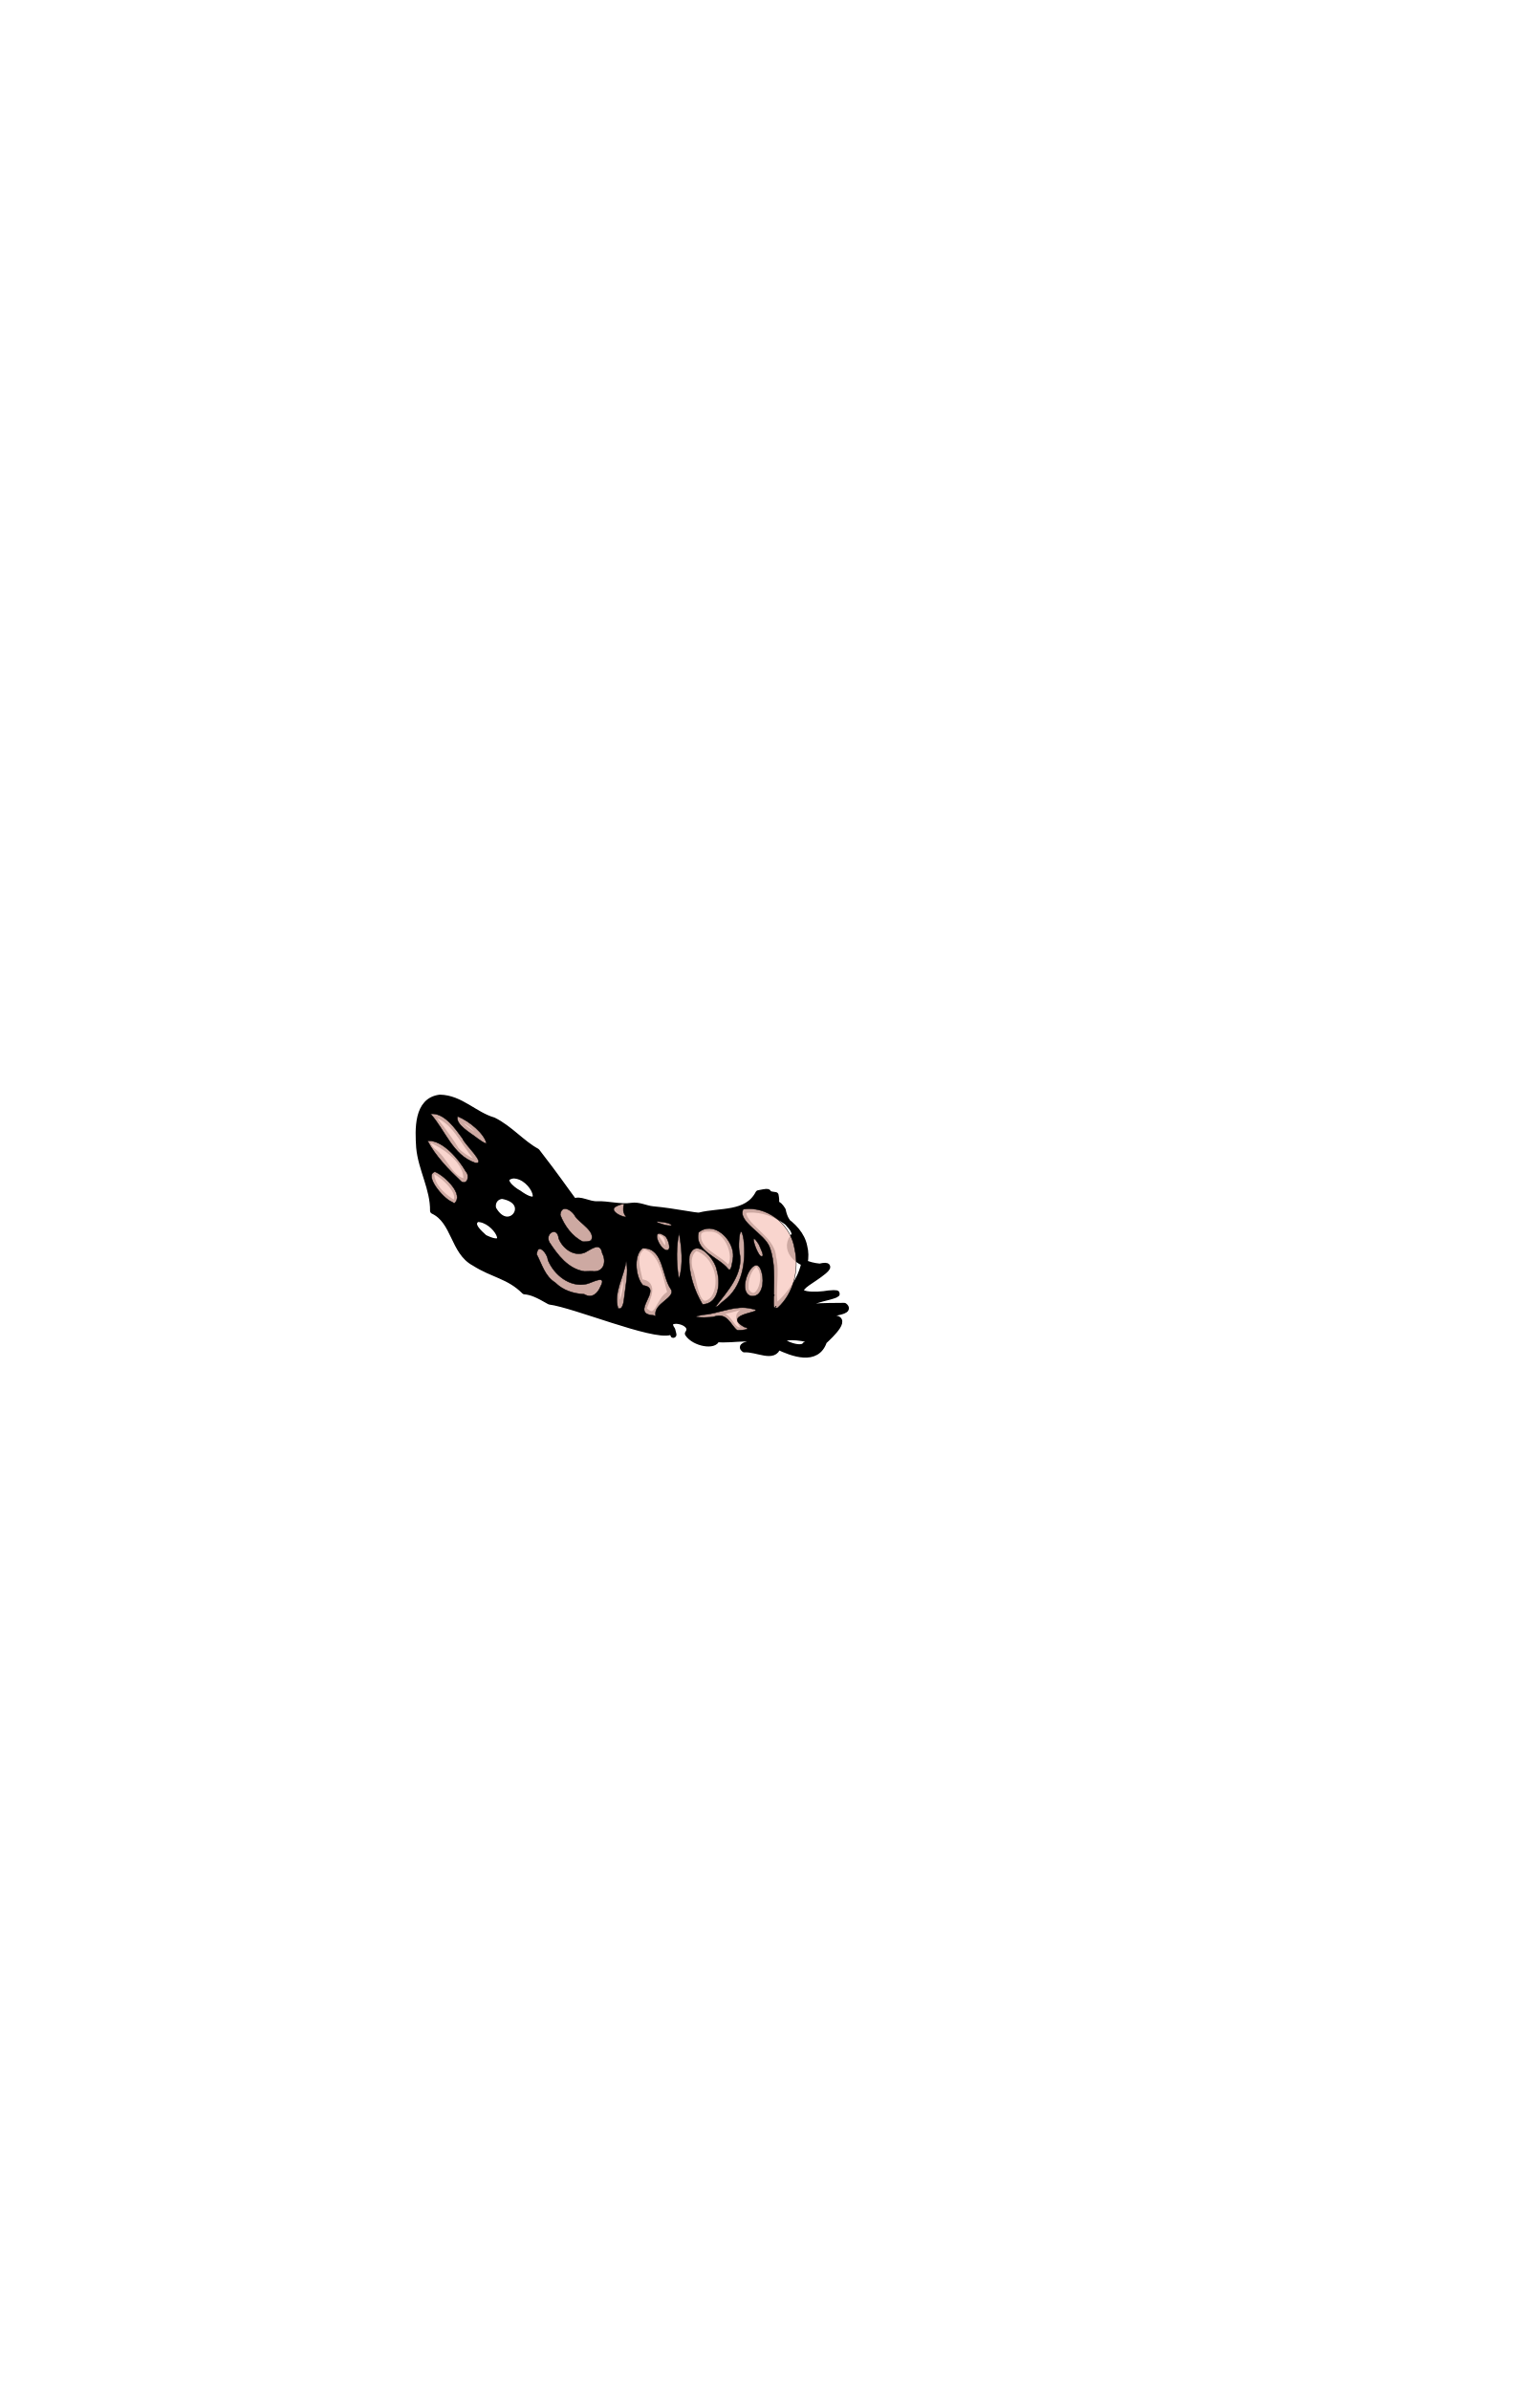
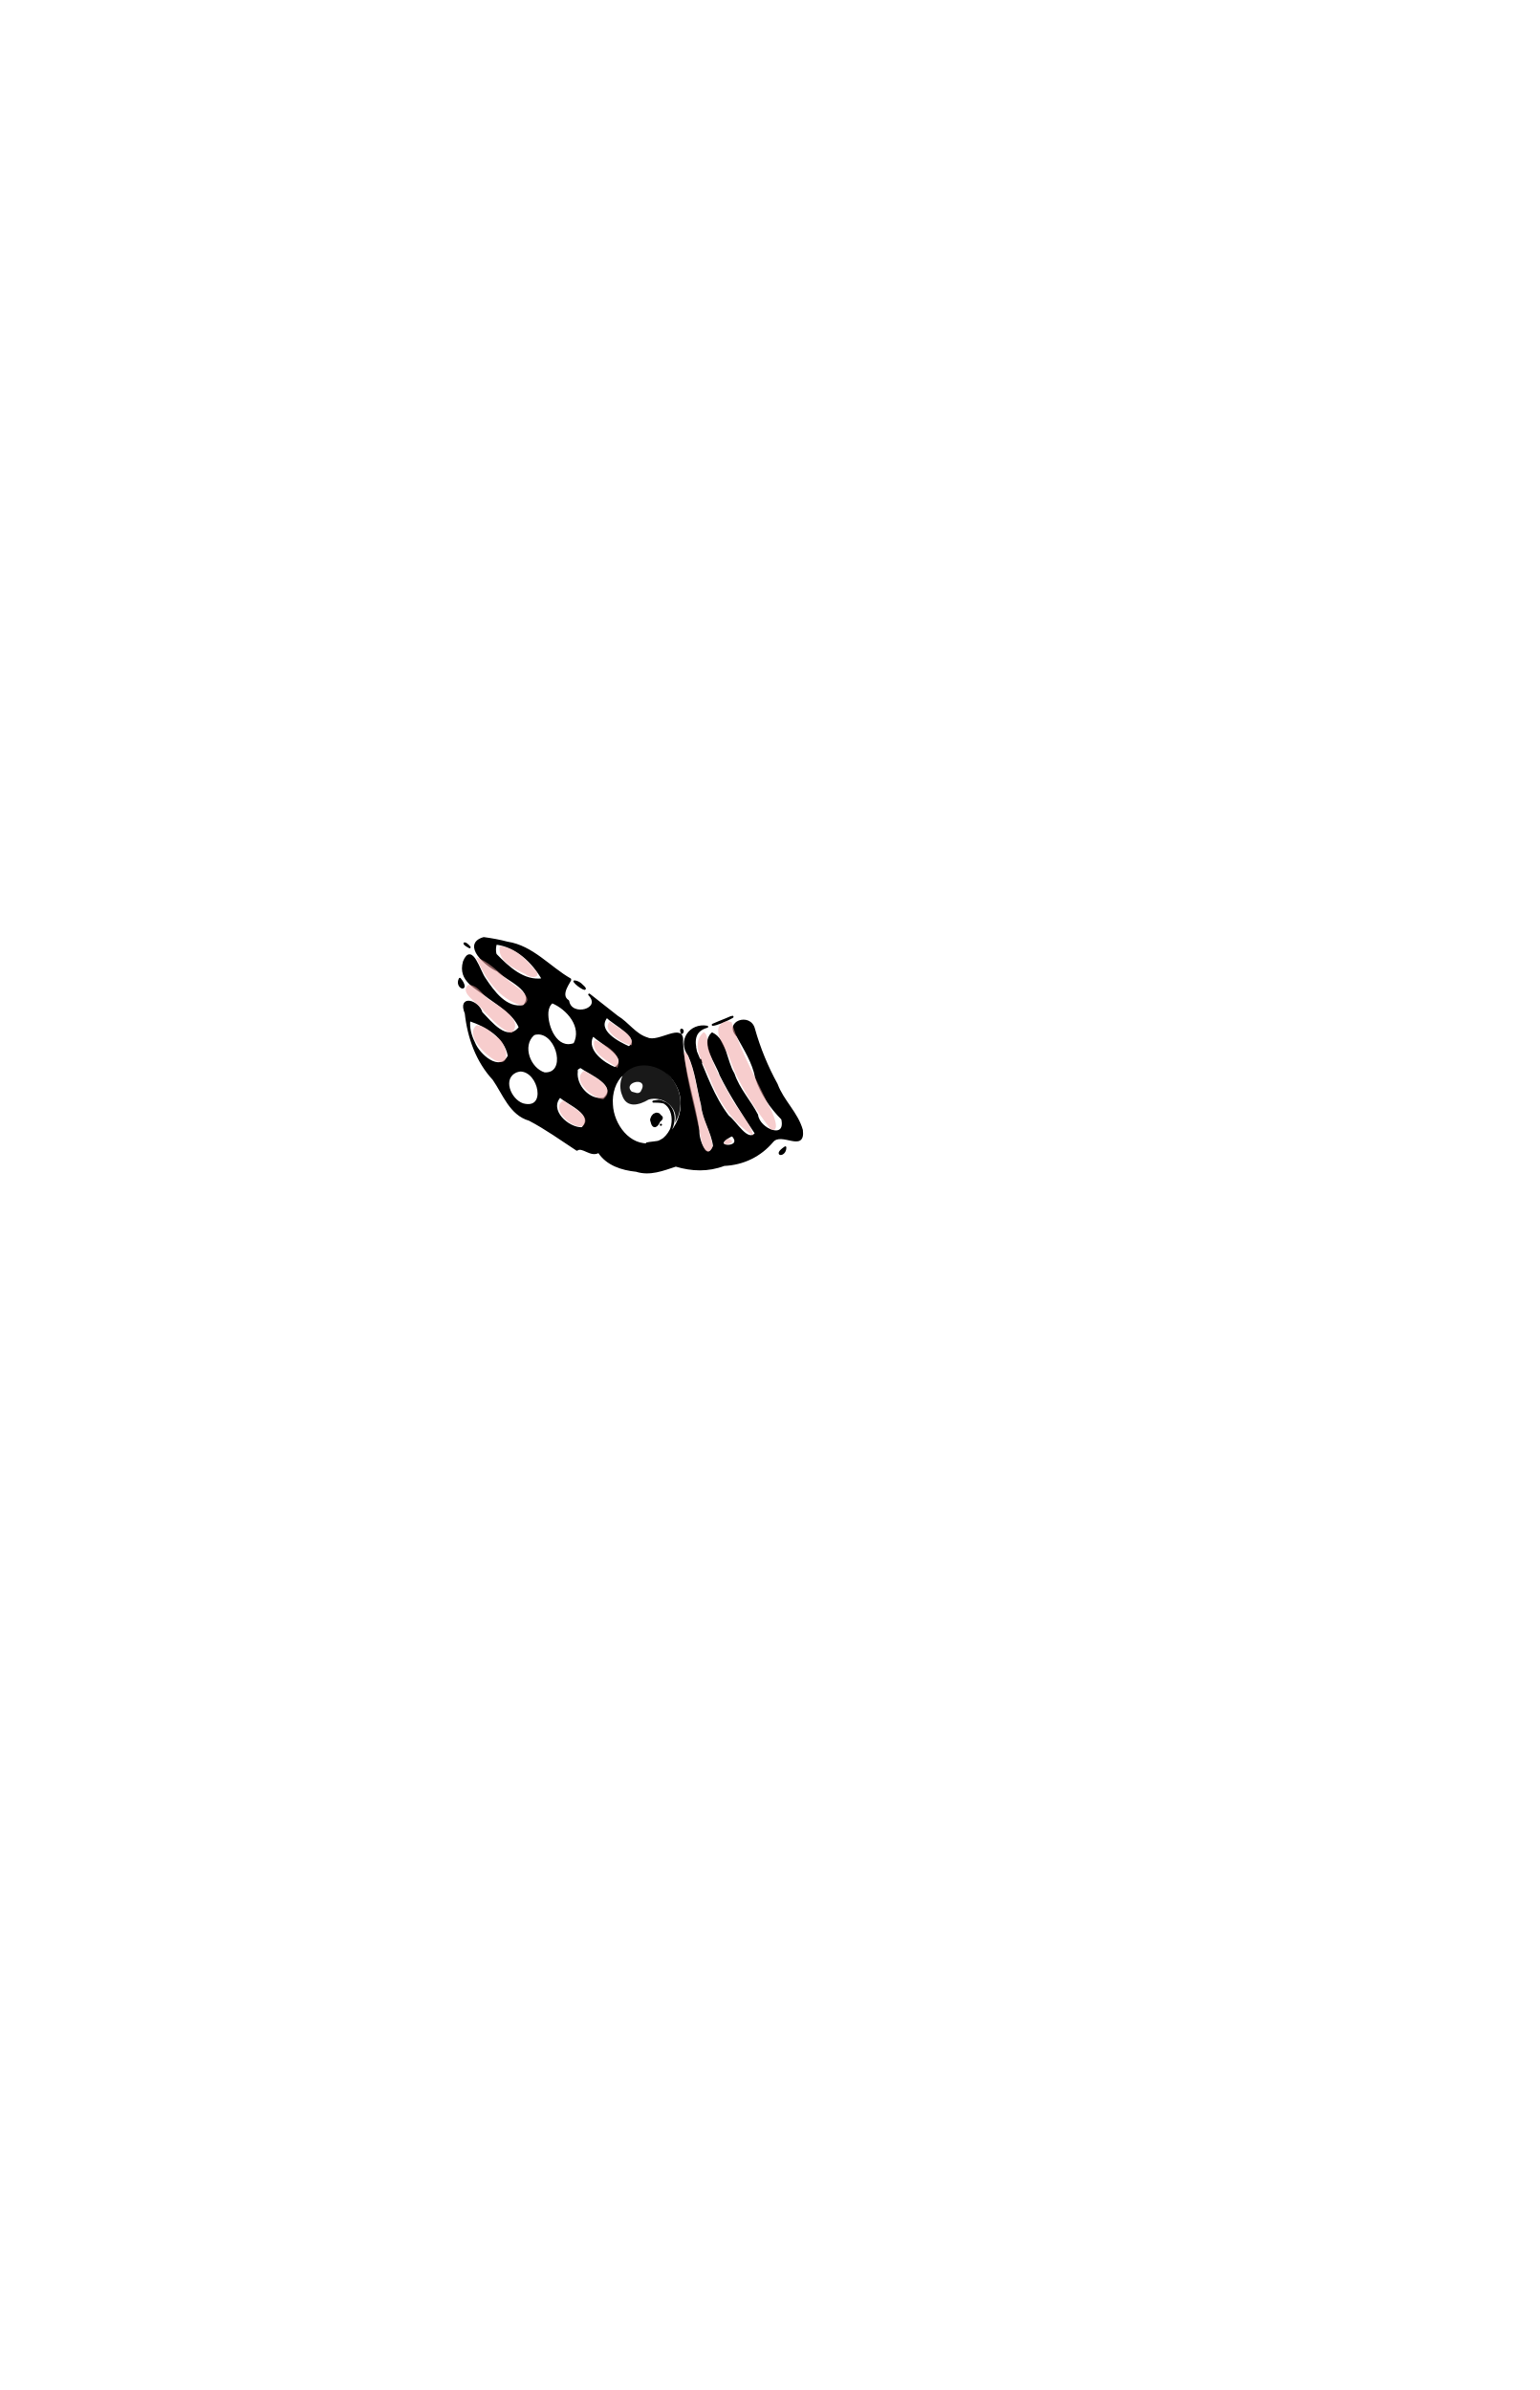
<svg xmlns="http://www.w3.org/2000/svg" xml:space="preserve" width="257.082" height="399.121" version="1.1" id="svg2">
  <defs id="defs2" />
-   <path d="m 73.477,183.335 c -3.87,0.459 -3.638,5.355 -3.444,8.287 0.332,3.62 2.368,6.884 2.32,10.57 3.618,1.693 3.366,6.846 6.877,8.696 3.144,2.006 5.788,2.137 8.38,4.732 1.127,0.086 2.178,0.535 4.196,1.71 4.127,0.525 17.247,5.998 20.107,5.085 -0.22,-2.13 1.002,2.174 0.327,-0.351 -1.889,-2.6 4.238,-1.525 2.67,0.642 1.106,1.655 4.527,2.2 4.766,0.894 3.012,0.29 6.3,-0.846 9.066,0.828 -1.125,-0.273 -5.71,-0.066 -4.424,0.885 2.12,-0.136 4.996,1.736 5.572,-0.484 2.478,1.18 6.502,2.71 7.694,-0.855 1.142,-1.053 4.55,-4.27 0.962,-3.705 -4.151,-1.034 4.282,-0.8 2.44,-2.168 -3.438,0.04 -6.972,-0.073 -10.226,1.2 1.264,-1.33 4.458,-1.793 6.541,-2.47 1.408,-0.325 4.025,-1.063 1.074,-0.799 -1.753,0.333 -6.91,0.554 -3.542,-1.822 1.033,-0.723 5.397,-3.426 2.07,-2.66 -4.056,-0.369 -6.261,-3.09 -4.124,-5.355 -0.335,-1.82 -1.532,-1.418 -2.086,-4.116 -1.738,-2.728 -1.226,1.569 -0.374,-0.1 -1.625,-1.36 -0.358,0.074 -0.814,-2.372 -2.34,-0.24 -0.022,-0.872 -2.82,-0.316 -1.902,3.683 -6.519,2.855 -9.856,3.723 -0.541,0.127 -3.973,-0.684 -7.805,-1.042 -1.213,-0.113 -2.297,-0.771 -3.56,-0.576 -1.843,0.284 -3.988,-0.34 -5.71,-0.262 -1.476,0.067 -2.993,-1.046 -3.882,-0.42 -2.079,-2.802 -2.638,-3.747 -6.237,-8.408 -2.46,-1.333 -4.509,-3.832 -7.234,-5.182 -3.154,-0.913 -5.515,-3.73 -8.924,-3.788 m -1.171,2.615 c 3.613,0.863 4.995,4.767 7.238,7.312 1.058,2.192 -3.2,-0.554 -3.541,-1.458 -1.083,-1.803 -3.603,-5.064 -4.23,-5.724 z m 3.943,0.568 c 1.839,0.202 5.122,3.443 4.557,4.163 -1.548,-1.296 -3.918,-2.069 -4.557,-4.163 m -4.787,3.582 c 2.893,1.095 6.922,3.986 6.418,7.261 -2.76,-0.134 -3.513,-3.832 -5.74,-5.212 -0.45,-0.554 -1.013,-1.291 -0.678,-2.05 m 0.574,5.149 c 2.08,0.83 5.692,4.232 3.838,5.77 -1.978,-1.184 -4.268,-3.21 -3.838,-5.77 m 13.633,1.019 c 3.686,-0.039 5.946,6.646 0.932,2.997 -1.102,-0.57 -3.474,-2.536 -0.932,-2.997 m -1.811,3.409 c 5.553,0.971 1.175,6.945 -1.501,2.227 -0.266,-0.857 0.124,-2.072 1.501,-2.227 M 124.418,202.046 c 3.92,-0.627 9.167,2.364 9.872,6.112 0.948,3.58 -1.876,7.855 -4.795,10.212 -0.706,-2.768 0.291,-5.68 -0.416,-8.47 -0.143,-3.26 -5.51,-5.237 -4.93,-7.833 l 0.269,-0.022 m -44.722,1.49 c 3.183,-0.054 6.2,5.672 1.184,3.165 -0.801,-0.753 -2.676,-2.27 -1.184,-3.165 M 118.42,205.146 c 3.393,-0.3 5.218,5.731 3.121,6.706 -1.61,-1.947 -5.407,-2.868 -4.957,-5.918 0.295,-0.715 1.164,-0.848 1.836,-0.788 m 5.295,0.147 c 1.104,2.938 0.673,6.362 -0.49,9.208 -0.646,1.48 -4.074,4.359 -3.979,3.97 2.173,-2.718 5.083,-5.784 4.223,-9.57 -0.083,-1.203 -0.119,-2.443 0.246,-3.608 m -10.363,0.146 c 0.517,2.317 0.836,6.794 -0.015,7.828 -0.5,-2.555 -0.28,-5.264 0.015,-7.828 m -3.594,0.362 c 2.639,-0.592 2.244,5.217 0.306,1.611 -0.255,-0.42 -1.002,-1.253 -0.306,-1.611 m 15.85,0.693 c 1.668,0.277 2.495,5.825 0.869,2.37 -0.36,-0.756 -0.893,-1.498 -0.87,-2.371 m -18.075,1.596 c 3.375,0.691 3.796,6.027 4.525,7.92 -2.273,0.959 -1.986,5.246 -4.627,2.653 0.402,-1.486 2.284,-4.406 -0.582,-4.533 -0.295,-1.91 -1.547,-4.835 0.685,-6.041 m 8.697,0.252 c 3.39,0.934 4.856,5.724 2.984,8.556 -3.047,3.11 -3.239,-3.151 -4.076,-4.982 -0.284,-1.262 -0.194,-2.882 1.092,-3.574 m -11.607,1.37 c -0.03,2.856 0.385,6.39 -1.236,8.751 -1.41,-2.633 1.062,-5.897 1.236,-8.75 m 21.688,1.172 c 2.568,1.421 0.44,7.931 -1.798,4.635 -0.2,-1.675 0.313,-3.67 1.798,-4.635 m -2.856,7.372 c 1.07,-0.016 4.968,0.76 1.77,0.915 -3.422,-0.388 -0.776,2.636 -0.708,2.869 -2.846,1.083 -2.246,-3.273 -5.285,-2.16 -1.114,0.282 -5.002,0.167 -1.988,-0.292 2.079,-0.397 4.194,-0.664 6.21,-1.332 m -7.543,4.132 c 2.538,0.043 8.11,0.214 8.7,0.524 -2.906,-0.048 -5.808,-0.243 -8.7,-0.524 m 15.7,0.938 c 1.238,-0.255 6.329,0.57 2.88,1.293 -0.855,1.415 -6.466,-1.409 -2.881,-1.293" style="display:inline;fill:#000000;fill-opacity:1;fill-rule:evenodd;stroke:#000000;stroke-width:1.061;stroke-linecap:round;stroke-linejoin:round;stroke-dasharray:none;stroke-opacity:1" id="path1" />
-   <path d="m 72.32,186.002 c -0.138,-0.005 -0.276,-2e-4 -0.414,0.014 2.453,2.71 3.673,6.883 7.442,8.168 2.021,0.336 -1.86,-3.198 -2.098,-4.047 -1.183,-1.638 -2.879,-4.046 -4.93,-4.135 m 4.112,0.428 c -0.445,1.365 2.21,2.784 3.31,3.675 0.49,0.313 0.938,0.722 1.508,0.885 -0.312,-1.655 -2.881,-3.786 -4.818,-4.56 m -4.803,4.08 c -0.075,6.7e-4 -0.149,0.004 -0.223,0.011 1.318,2.525 3.54,4.818 5.633,6.79 1.096,0.614 1.406,-1.06 0.768,-1.65 -1.237,-2.199 -3.868,-5.172 -6.178,-5.151 m 1.02,5.172 c -1.875,0.527 1.274,4.387 2.787,5.017 l 0.437,0.256 c 1.69,-1.403 -1.495,-4.536 -3.225,-5.273 m 31.548,5.337 c -0.096,0.014 -0.192,0.034 -0.285,0.062 -0.879,0.224 -1.414,0.554 -1.414,0.873 0,0.426 0.781,0.987 1.709,1.227 0.213,0.055 0.329,0.075 0.36,0.06 h 10e-4 v -0.002 h 0.002 l 0.002,-0.002 v -0.002 l 0.002,-0.002 v -0.004 c -0.029,-0.052 -0.063,-0.102 -0.101,-0.148 -0.141,-0.187 -0.246,-0.398 -0.31,-0.623 -0.055,-0.178 -0.06,-0.226 -0.06,-0.559 0,-0.371 0.007,-0.411 0.132,-0.834 0.004,-0.012 0.005,-0.022 0.004,-0.03 v -0.001 l -0.002,-0.002 v -0.004 h -0.002 v -0.002 l -0.002,-0.002 h -0.002 l -0.002,-0.002 c -0.01,-0.003 -0.021,-0.004 -0.032,-0.004 z m -9.812,0.841 c -0.41,-0.009 -0.746,0.268 -0.813,1.024 0.672,1.778 1.995,3.61 3.768,4.469 0.467,0.01 0.96,0.007 1.389,-0.21 0.8,-1.479 -1.838,-2.818 -2.665,-4.019 -0.318,-0.627 -1.08,-1.25 -1.68,-1.264 m 30.506,0.006 c -0.253,0.008 -0.508,0.031 -0.764,0.069 -1.012,2.098 3.602,4.055 4.416,6.367 0.95,2.546 0.705,5.287 0.695,7.98 0.009,-0.033 0.024,-0.063 0.043,-0.091 l 0.002,-0.002 h 0.002 l 0.002,-0.002 h 0.008 v 0.002 h 0.002 l 0.002,0.002 v 0.002 c 0.025,0.03 0.025,0.178 0,0.209 l -0.002,0.002 h -0.002 v 0.002 h -0.008 l -0.002,-0.002 h -0.002 l -0.002,-0.002 -0.002,-0.002 c -0.018,-0.027 -0.031,-0.057 -0.039,-0.088 -0.002,0.618 -0.046,1.245 0.002,1.853 0.075,0.29 0.425,0.296 0.653,0.227 2.649,-2.402 3.604,-6.368 2.822,-9.813 -0.566,-3.76 -4.021,-6.84 -7.826,-6.713 m 4.35,14.446 -0.003,-0.03 -0.004,0.014 z m -19.43,-12.313 c -0.024,-0.002 -0.047,-1.1e-4 -0.07,0.006 h -0.003 l -0.002,0.002 -0.002,0.002 -0.002,0.002 -0.002,0.002 -0.002,0.002 -0.002,0.006 c -0.002,0.016 -0.002,0.031 0,0.047 0.006,0.064 0.019,0.074 0.184,0.135 0.665,0.243 1.204,0.394 1.6,0.449 0.117,0.016 0.302,0.027 0.412,0.025 0.061,0.004 0.123,-6.6e-4 0.183,-0.013 l 0.006,-0.004 0.008,-0.008 c 0.003,-0.009 0.006,-0.022 0.008,-0.038 0.02,-0.17 -0.476,-0.37 -1.22,-0.492 -0.34,-0.056 -0.936,-0.123 -1.096,-0.123 m 8.71,1.162 c -0.62,-0.026 -1.249,0.159 -1.835,0.621 -0.792,3.074 3.305,4.133 4.884,6.082 0.594,0.78 0.74,-1.297 0.819,-1.566 0.434,-2.28 -1.654,-5.044 -3.868,-5.137 m 5.247,0.537 c -0.325,0.03 -0.477,2.594 -0.27,3.408 0.783,3.617 -2.009,6.492 -4.008,9.131 0.44,0.017 0.922,-0.71 1.324,-0.963 3.222,-2.332 3.803,-6.625 3.381,-10.302 -0.16,-0.936 -0.305,-1.285 -0.427,-1.274 m -31.248,0.012 c -0.605,-0.02 -1.256,0.787 -0.778,1.723 1.39,2.12 3.146,4.482 5.848,4.882 0.422,-0.02 0.845,-0.007 1.267,-0.027 1.97,0.285 2.49,-1.559 1.72,-3.017 -0.327,-1.936 -1.81,-0.644 -2.858,-0.116 -1.849,0.788 -3.771,-0.66 -4.418,-2.365 -0.074,-0.76 -0.419,-1.068 -0.781,-1.08 m 20.902,0.184 c -0.473,2.078 -0.474,4.924 -0.106,7.238 0.033,0.052 0.01,0.185 0.047,0.23 l 0.008,0.008 c 0.016,0.011 0.04,0.009 0.073,-0.006 0.703,-2.335 0.376,-5.031 -0.022,-7.47 z m -3.322,0.1 c -0.948,-0.013 0.017,2.331 1.074,2.75 1.183,0.325 0.372,-1.983 -0.09,-2.311 -0.445,-0.307 -0.766,-0.437 -0.984,-0.44 m 15.836,0.88 c -0.312,0.043 0.441,2.21 1.046,2.86 1.03,0.476 -0.148,-1.576 -0.232,-1.9 -0.448,-0.712 -0.702,-0.976 -0.814,-0.96 m -18.332,1.588 c -0.106,-0.002 -0.213,-2.4e-4 -0.319,0.006 -1.623,1.375 -1.021,5.12 0.14,6.195 3.552,0.467 -2.476,4.729 1.712,4.998 l 0.377,0.11 c -0.536,-2.142 3.572,-3.04 2.478,-4.563 -1.436,-2.105 -1.202,-6.65 -4.388,-6.746 z m 8.767,0.008 c -0.519,0.023 -0.972,0.401 -1.238,1.328 -0.198,2.728 0.867,5.845 2.203,8.025 2.816,-0.083 3.024,-3.766 2.344,-5.822 -0.22,-1.333 -1.983,-3.59 -3.309,-3.531 m -26.234,0.094 c -0.247,0.012 -0.443,0.268 -0.498,0.918 0.87,1.648 1.35,3.626 3.076,4.7 1.3,1.292 3.036,1.857 4.842,1.948 1.308,0.768 2.252,-0.109 2.75,-1.303 1.09,-2.079 -1.382,-0.637 -2.291,-0.414 -2.809,0.658 -5.48,-1.497 -6.502,-3.98 -0.047,-0.745 -0.834,-1.898 -1.377,-1.87 m 14.44,2.072 c -0.358,2.53 -2.117,5.162 -1.354,7.836 0.713,0.374 0.933,-0.951 0.984,-1.408 0.211,-2.03 0.826,-4.67 0.37,-6.428 m 21.698,0.662 c -1.31,0.067 -2.96,4.546 -0.847,5.137 1.92,0.247 2.18,-2.386 1.838,-3.721 -0.22,-1.045 -0.59,-1.437 -0.99,-1.416 m 3.274,6.842 c 0.089,-0.02 0.185,0.184 -0.076,0.13 0.012,-0.087 0.044,-0.123 0.076,-0.13 m -5.106,0.25 c -2.366,-0.152 -4.68,1.023 -7.068,1.187 -0.713,0.119 -1.02,0.212 -1.064,0.281 l -0.004,0.01 v 0.016 l 0.004,0.006 c 0.134,0.18 2.344,0.16 2.957,-0.019 2.223,-0.712 2.705,1.333 3.795,2.236 0.217,0.116 2.89,-0.068 1.238,-0.494 -4.204,-2.367 4.487,-2.492 1.16,-3.068 -0.334,-0.08 -0.675,-0.132 -1.018,-0.154 z" style="fill:#f7ccc4;fill-opacity:0.827;fill-rule:evenodd;stroke:#000000;stroke-width:0.073;stroke-linecap:round;stroke-linejoin:round;stroke-dasharray:none;stroke-opacity:1" id="path2" />
+   <path id="path1" style="display:inline;fill:#000000;fill-opacity:1;fill-rule:evenodd;stroke:#000000;stroke-width:0.341;stroke-linecap:round;stroke-linejoin:round;stroke-dasharray:none;stroke-opacity:1" d="m 80.783,156.664 c -3.595,1.058 0.474,4.663 2.309,5.408 1.577,1.554 6.484,3.337 4.415,5.914 -2.966,0.656 -5.149,-2.413 -6.586,-4.586 -0.861,-1.174 -2.131,-5.943 -3.426,-2.82 -0.943,3.26 2.185,4.392 4.164,6.012 1.927,1.399 4.163,2.697 5.158,4.977 -2.109,2.749 -4.862,-0.888 -6.408,-2.456 -0.548,-1.953 -3.87,-2.92 -2.618,0.1 0.433,4.024 1.853,8.02 4.64,11.022 1.704,2.458 2.804,5.848 5.984,6.762 2.775,1.448 5.338,3.296 7.936,4.998 0.939,-0.684 2.325,1.177 3.643,0.353 1.376,2.139 3.878,2.92 6.276,3.164 2.271,0.726 4.464,-0.165 6.589,-0.864 2.706,0.808 5.375,0.909 8.072,-0.113 3.178,-0.133 6.037,-1.515 8.076,-3.939 1.534,-1.795 5.344,1.769 4.911,-1.86 -0.783,-2.848 -3.185,-4.871 -4.202,-7.639 -1.614,-2.932 -2.894,-6.033 -3.797,-9.257 -0.665,-2.642 -4.963,-1.109 -2.76,1.15 1.229,2.252 2.657,4.426 3.131,7.001 0.848,2.629 2.469,4.97 4.353,6.865 0.841,3.734 -3.928,1.799 -4.204,-0.656 -1.22,-2.341 -3.081,-4.322 -3.939,-6.873 -1.288,-2.111 -1.308,-5.661 -3.571,-6.732 -1.813,1.74 0.748,4.875 1.411,6.906 1.692,3.42 3.809,6.603 5.905,9.783 -1.438,1.729 -3.355,-1.948 -4.638,-2.845 -2.472,-3.214 -3.797,-7.12 -5.371,-10.806 -0.468,-2.006 -0.276,-3.571 1.866,-4.17 -2.809,-0.509 -4.855,2.333 -3.022,4.774 1.177,2.598 1.47,5.554 2.174,8.323 0.22,2.411 1.688,4.452 2,6.807 -1.169,2.968 -2.746,-0.969 -2.613,-2.552 -0.703,-4.999 -2.51,-9.809 -2.736,-14.889 0.289,-3.125 -3.94,0.403 -5.812,-0.512 -2.02,-0.596 -3.221,-2.565 -5.012,-3.639 -1.559,-1.227 -3.117,-2.454 -4.676,-3.681 2.385,2.52 -3.063,3.964 -3.513,1.08 -1.685,-1.048 0.463,-3.405 0.34,-3.622 -3.516,-2.014 -6.303,-5.494 -10.508,-6.13 -1.293,-0.345 -2.613,-0.581 -3.939,-0.76 z m 33.08,15.846 c 0.513,-0.404 -0.407,-1.053 0,0 z m 5.176,-1.375 c 1.161,-0.053 5.326,-2.3 2.176,-0.902 -0.726,0.3 -1.463,0.574 -2.176,0.902 z M 78.43,158.188 c -0.748,-0.961 -1.487,-0.77 0,0 z m 4.383,-0.613 c 3.454,0.417 6.181,3.053 7.852,5.953 -3.228,0.491 -5.808,-2 -7.879,-4.117 -0.201,-0.594 -0.139,-1.242 0.027,-1.836 z m -6.014,5.887 c -0.742,1.403 1.413,2.215 0.321,0.42 z m 19.133,0.43 c 0.575,0.858 2.912,2.083 1.021,0.429 -0.294,-0.227 -0.644,-0.406 -1.021,-0.429 z m -3.709,3.475 c 2.568,1.063 5.206,4.1 3.712,6.972 -2.997,1.14 -4.681,-2.891 -4.519,-5.31 0.048,-0.626 0.288,-1.275 0.807,-1.662 z m 9.125,2.416 c 1.279,1.362 5.975,3.474 3.707,5.121 -1.769,-0.766 -5.679,-2.781 -3.707,-5.121 z m -22.961,0.568 c 2.853,0.949 6.009,2.766 6.593,5.98 -1.519,2.994 -5.035,-0.156 -5.823,-2.215 -0.581,-1.154 -0.938,-2.466 -0.77,-3.765 z m 11.568,2.227 c 3.265,0.115 4.845,6.902 0.959,6.674 -2.494,-0.77 -3.923,-4.593 -1.856,-6.473 0.273,-0.19 0.577,-0.193 0.897,-0.201 z m 9.146,0.348 c 1.406,1.359 6.274,3.74 3.592,5.451 -1.948,-0.77 -4.87,-2.915 -3.828,-5.237 0.079,-0.071 0.157,-0.142 0.236,-0.213 z m 16.857,1.521 c -0.25,0.943 0.415,0.335 0,0 z m -11.887,4.829 c 2.469,-2.798 7.125,-1.446 8.789,1.55 2.368,3.656 0.302,9.363 -4.082,10.225 -3.674,0.582 -6.449,-3.249 -6.585,-6.593 -0.147,-1.886 0.442,-3.89 1.878,-5.181 z m -0.109,0.194 0.029,-0.01 z m -0.109,0.106 0.031,-0.019 z m 4.191,11.376 c 3.369,0.764 6.154,-4.544 3.228,-6.667 -0.842,-0.562 -3.571,-0.121 -1.226,-0.455 2.752,0.478 2.878,4.422 1.206,6.123 -0.813,0.939 -2.112,0.751 -3.209,0.999 z m 8.971,-13.961 c 0.097,0.478 0.166,0.823 0,0 z m -20.068,1.176 c 1.63,1.158 6.504,3.054 3.907,5.315 -2.435,0.481 -4.83,-2.171 -4.526,-4.55 -0.106,-0.512 0.339,-0.572 0.619,-0.765 z m -10.068,0.601 c 3.27,0.023 4.679,6.831 0.415,5.643 -2.137,-0.732 -3.67,-4.415 -1.026,-5.5 l 0.303,-0.083 z m 6.649,4.342 c 1.448,1.323 5.953,2.905 3.703,5.303 -2.381,0.111 -5.814,-3.032 -3.703,-5.303 z m 15.651,3.061 c -1.792,2.188 2.71,0.966 0.795,-0.042 -0.305,-0.311 -0.542,-0.068 -0.795,0.042 z m -0.034,0.048 c 2.358,-1.272 0.236,3.805 -0.353,0.988 -0.04,-0.356 0.064,-0.758 0.353,-0.988 z m 0.098,0.035 c -1.624,2.845 3.576,-0.057 0,0 z m 1.123,1.585 0.023,-0.011 z m 11.957,1.745 c 2.288,2.499 -4.308,2.184 -0.331,0.111 z m 8.83,2.02 c -2.145,1.418 0.051,1.545 0,0 z" />
+   <path id="path88" style="display:inline;fill:#f2a5a5;fill-opacity:0.547;fill-rule:evenodd;stroke:#000000;stroke-width:0.034;stroke-dasharray:none;stroke-opacity:0.006" d="m 83.475,158.006 c -0.456,2.468 2.419,3.763 4.263,4.657 1.118,0.934 3.046,0.505 1.396,-0.901 -1.427,-1.772 -3.271,-3.557 -5.659,-3.755 z m -3.943,1.848 c 1.394,3.457 3.845,7.039 7.607,8.072 2.778,-1.202 -1.525,-3.415 -2.679,-4.557 -1.508,-1.337 -2.994,-2.813 -4.927,-3.515 z m -1.285,4.588 c -1.729,1.432 1.813,3.07 2.592,4.466 1.379,1.337 2.727,3.024 4.599,3.597 2.018,-1.959 -1.579,-4.164 -3.221,-5.222 -1.532,-0.752 -2.109,-2.691 -3.97,-2.841 z m 43.072,6.096 c -3.17,0.925 0.049,4.522 0.582,6.322 1.473,4.309 4.089,8.132 6.813,11.735 1.907,0.716 0.2,-3.17 -0.313,-3.967 -2.186,-4.594 -4.714,-9.061 -6.222,-13.943 l -0.46,-0.108 z m -19.463,0.047 c -1.683,1.639 2.823,4.057 3.675,3.952 0.271,-2.055 -2.472,-2.818 -3.675,-3.952 z m -22.256,0.617 c -1.963,1.597 1.328,4.983 3.178,5.914 2.828,1.398 1.79,-3.24 0.135,-3.956 -0.949,-0.84 -1.979,-1.863 -3.313,-1.958 z m 37.92,1.154 c -2.581,2.328 0.507,5.959 1.344,8.52 1.45,3.471 3.698,6.736 6.915,8.761 -0.37,-2.172 -2.83,-4.456 -3.892,-6.726 -1.457,-2.471 -2.807,-5.079 -3.588,-7.831 -0.255,-0.823 0.078,-2.272 -0.778,-2.724 z m -18.221,1.348 c -0.771,2.14 2.376,3.548 3.797,4.621 1.057,-2.201 -2.096,-3.979 -3.797,-4.621 z m 14.91,2.047 c 0.463,4.799 1.913,9.408 2.814,14.125 0.16,1.06 0.88,3.748 1.989,1.662 -0.261,-2.534 -1.799,-4.776 -2.05,-7.358 -0.73,-2.693 -0.935,-5.601 -2.206,-8.106 -0.027,-0.308 -0.322,-0.341 -0.547,-0.324 z m -16.645,3.057 c -2.307,1.531 1.454,4.667 3.191,4.756 2.4,-1.94 -1.782,-3.898 -3.191,-4.756 z m -3.436,4.955 c -2.341,1.249 1.21,4.714 3.161,4.336 1.857,-1.771 -2.142,-3.241 -3.161,-4.336 z m 27.434,6.387 c -2.229,1.706 2.414,0.71 0,0 z" />
+   <path style="fill:#000000;fill-opacity:0.9;fill-rule:evenodd;stroke:#000000;stroke-width:0.008;stroke-dasharray:none;stroke-opacity:1" d="m 112.743,187.442 c 0.631,-2.518 -2.096,-4.504 -4.414,-3.828 -1.543,0.921 -3.698,1.546 -4.437,-0.751 -0.793,-1.877 0.077,-4.734 2.364,-4.928 4.148,-1.319 8.035,3.256 7.305,7.229 -0.117,0.804 -0.349,1.605 -0.818,2.278 z m -5.748,-5.151 c 1.61,-2.633 -3.151,-1.656 -1.501,0.004 0.464,0.109 1.132,0.483 1.501,-0.004 z" id="path115" />
</svg>
